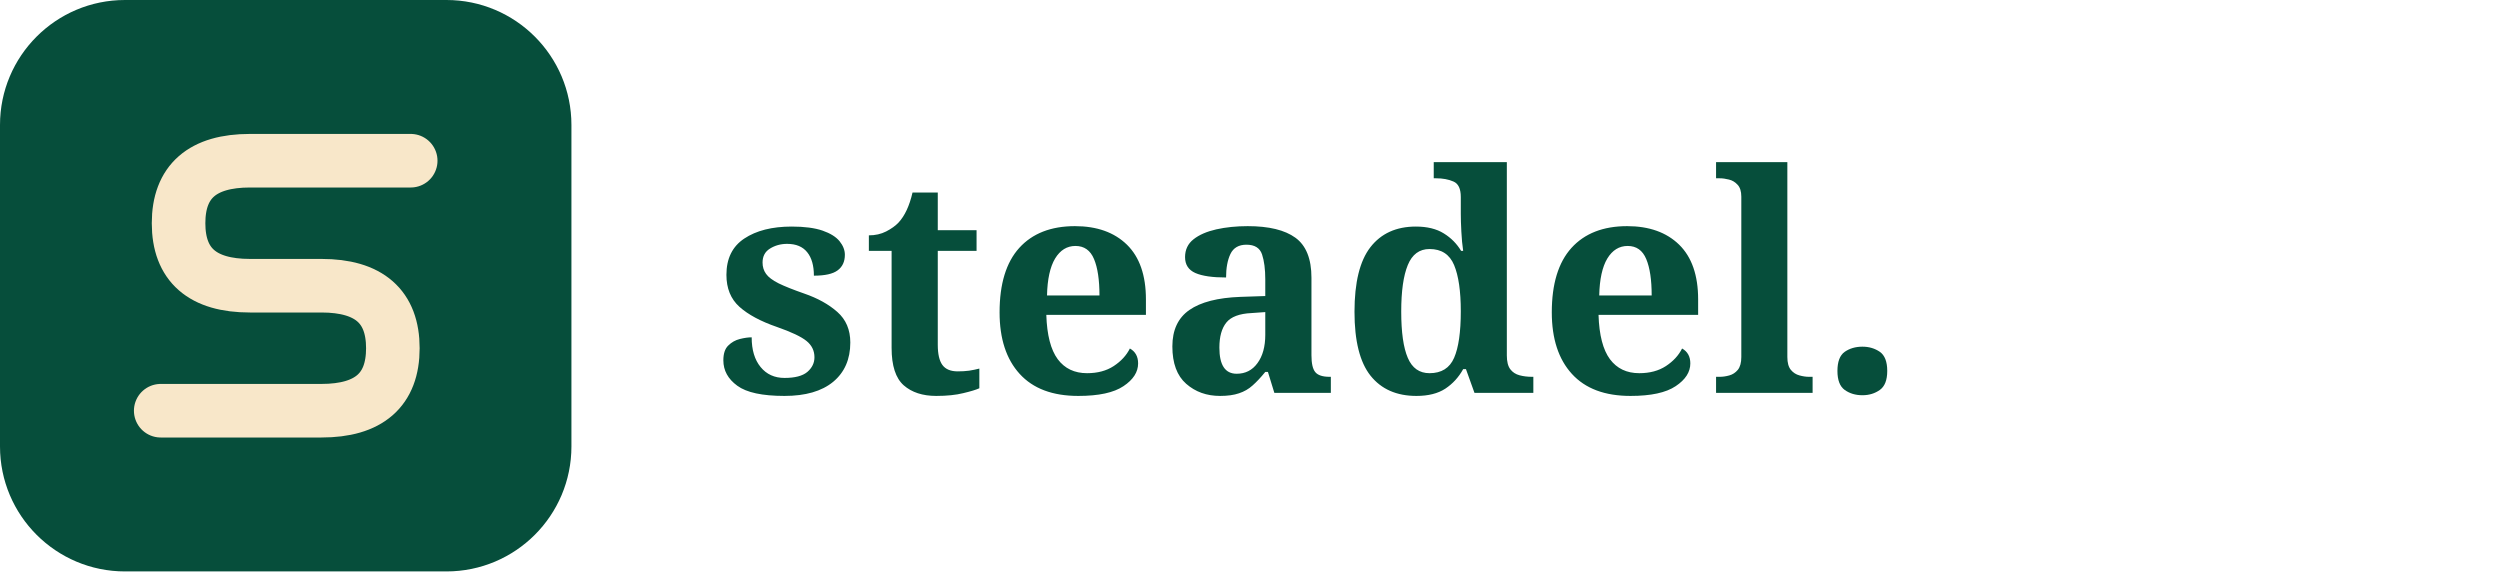
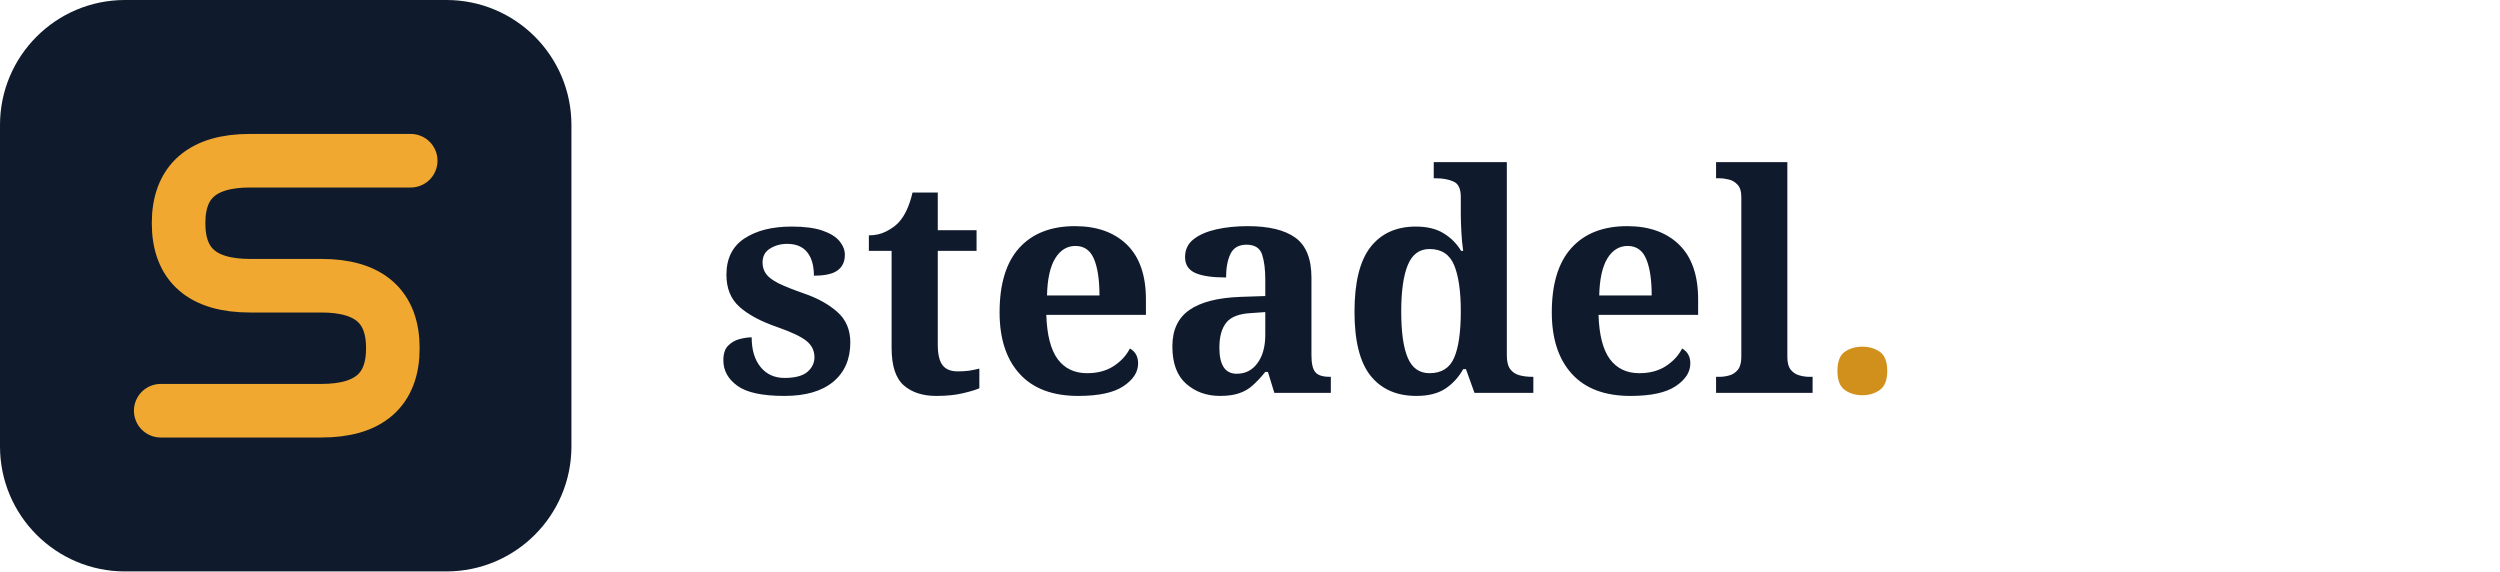
<svg xmlns="http://www.w3.org/2000/svg" viewBox="0 0 280 64" role="img" aria-label="Steadel">
-   <rect width="64" height="64" rx="14" fill="#064e3b" />
-   <path d="M46 18 H28 Q20 18 20 25 Q20 32 28 32 H36 Q44 32 44 39 Q44 46 36 46 H18" fill="none" stroke="#f8e7c9" stroke-width="6" stroke-linecap="round" stroke-linejoin="round" />
-   <text x="80" y="44" font-family="Fraunces, Georgia, serif" font-weight="600" font-size="34" fill="#064e3b">steadel<tspan fill="#064e3b">.</tspan>
+   <rect width="64" height="64" rx="14" fill="#0f1b2d" />
+   <path d="M46 18 H28 Q20 18 20 25 Q20 32 28 32 H36 Q44 32 44 39 Q44 46 36 46 H18" fill="none" stroke="#f0a830" stroke-width="6" stroke-linecap="round" stroke-linejoin="round" />
+   <text x="80" y="44" font-family="Fraunces, Georgia, serif" font-weight="600" font-size="34" fill="#0f1b2d">steadel<tspan fill="#d18f1c">.</tspan>
  </text>
</svg>
